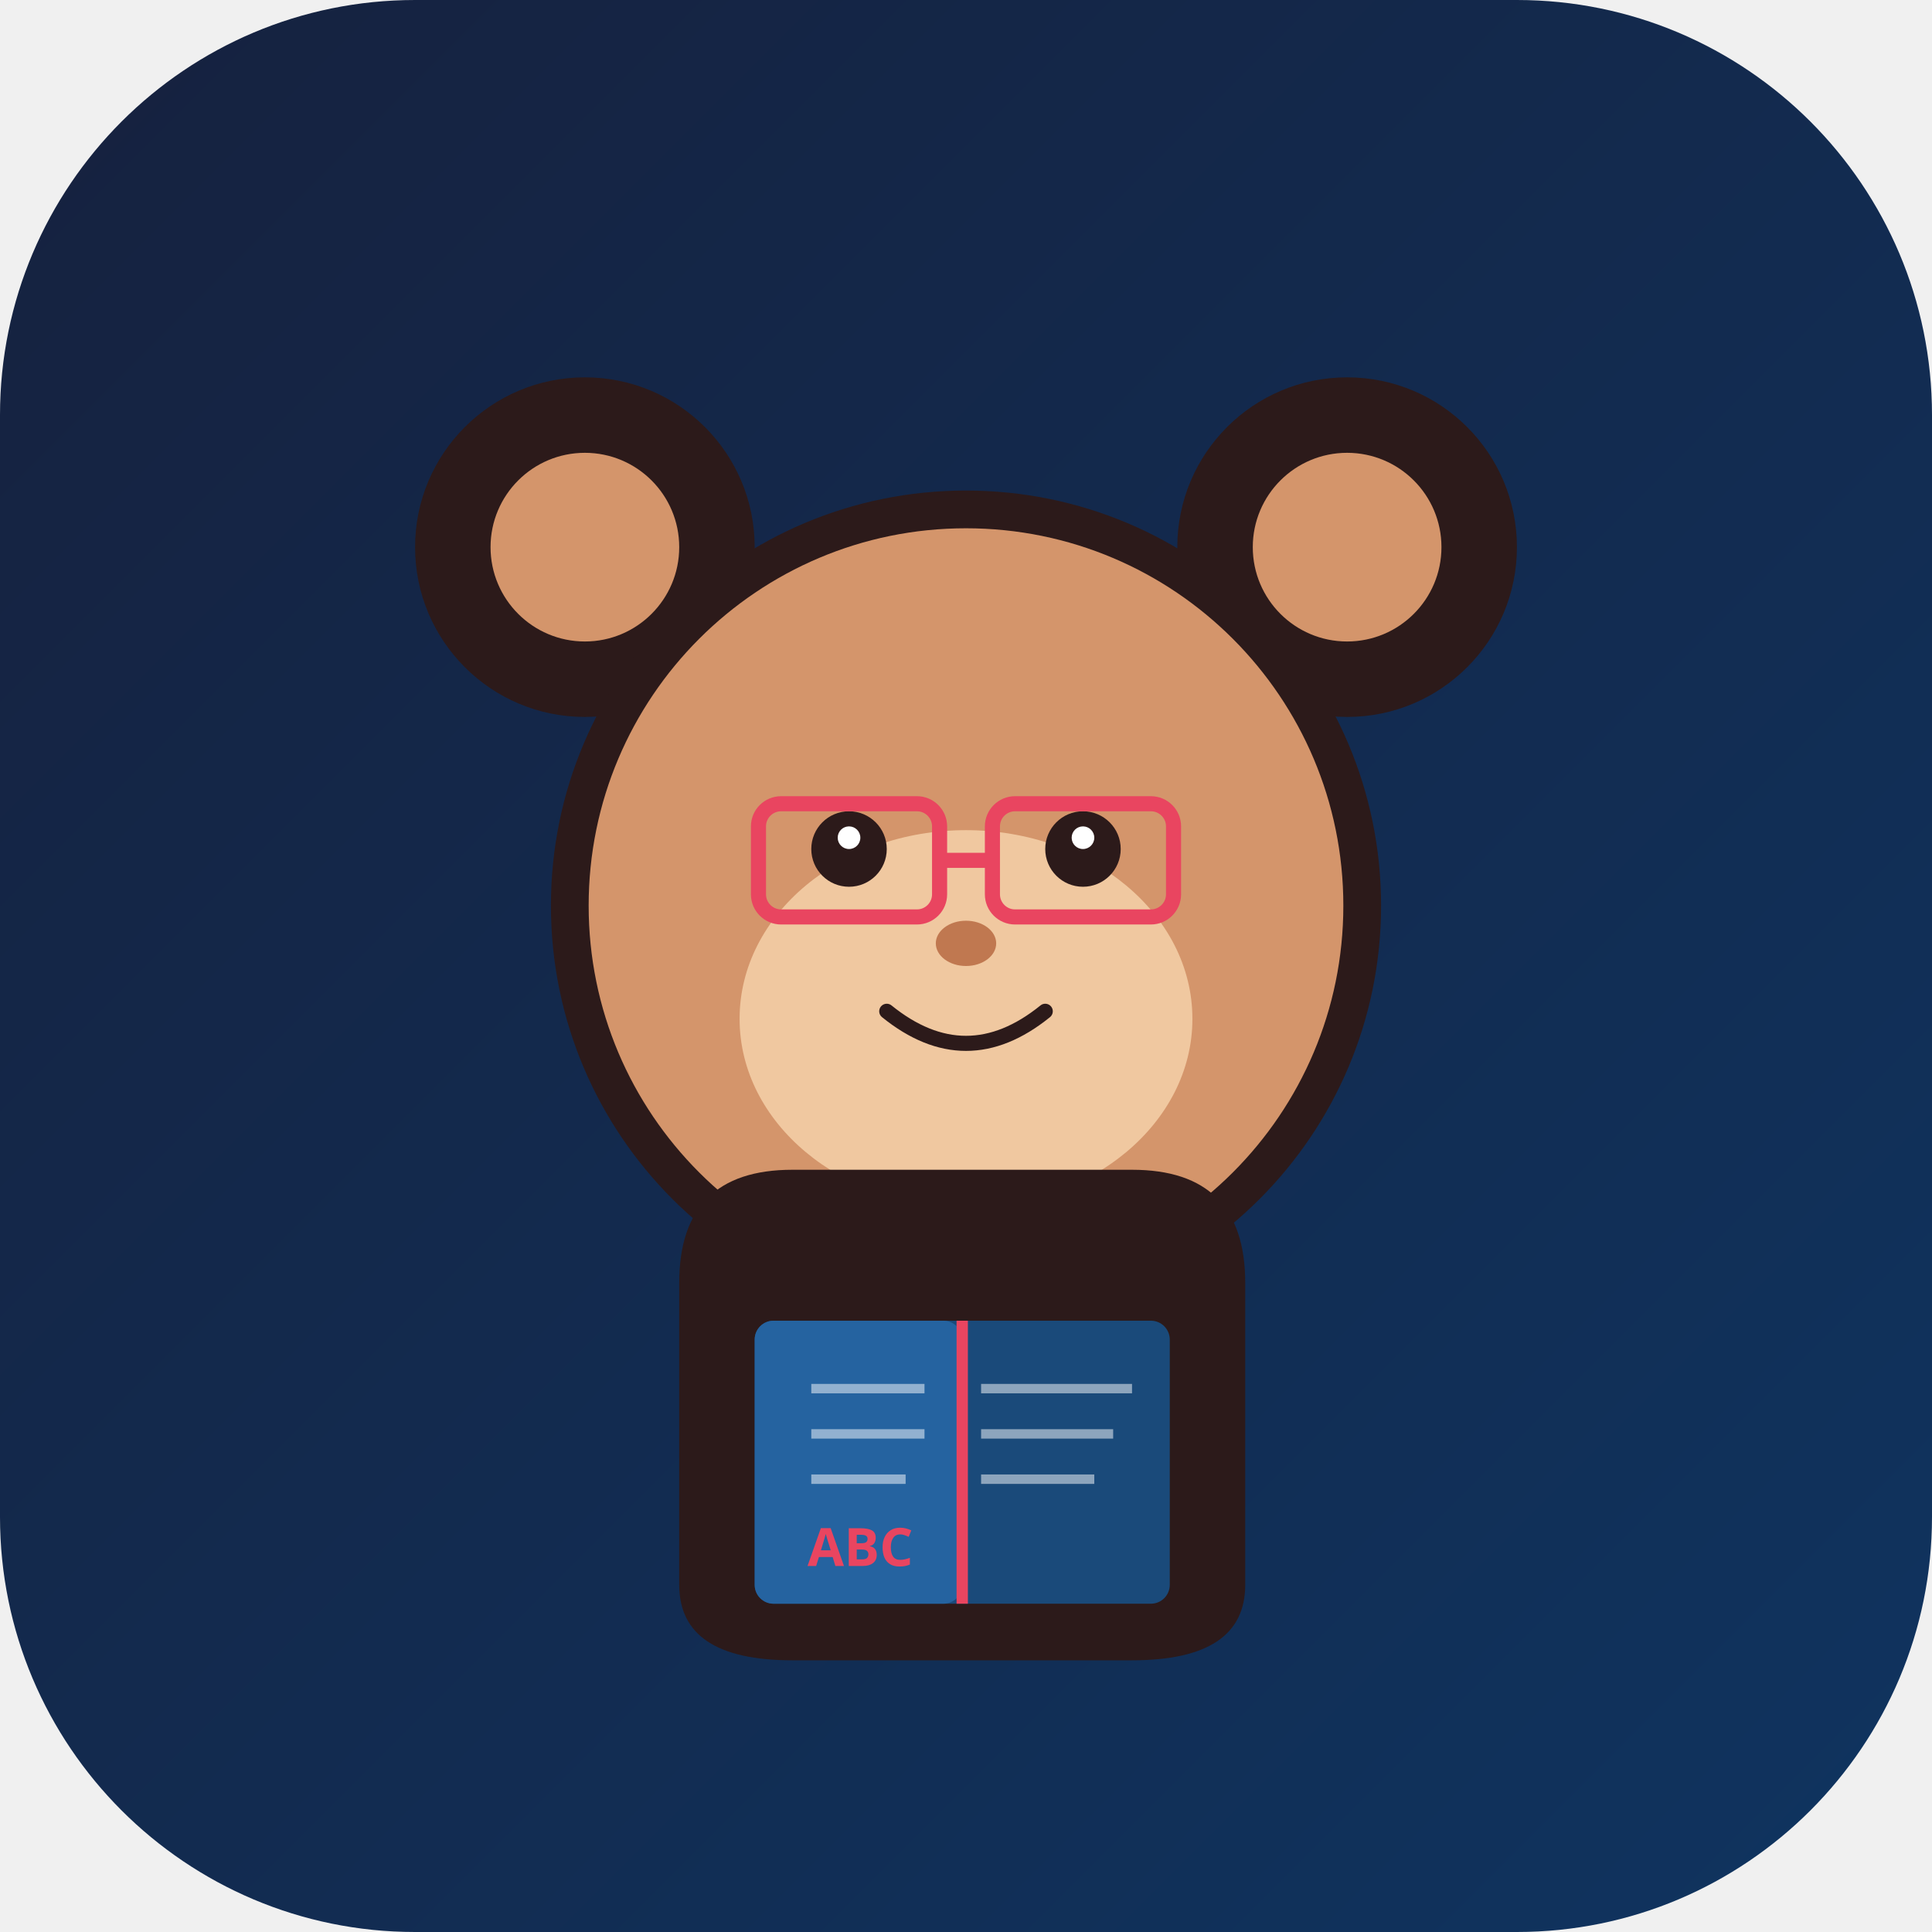
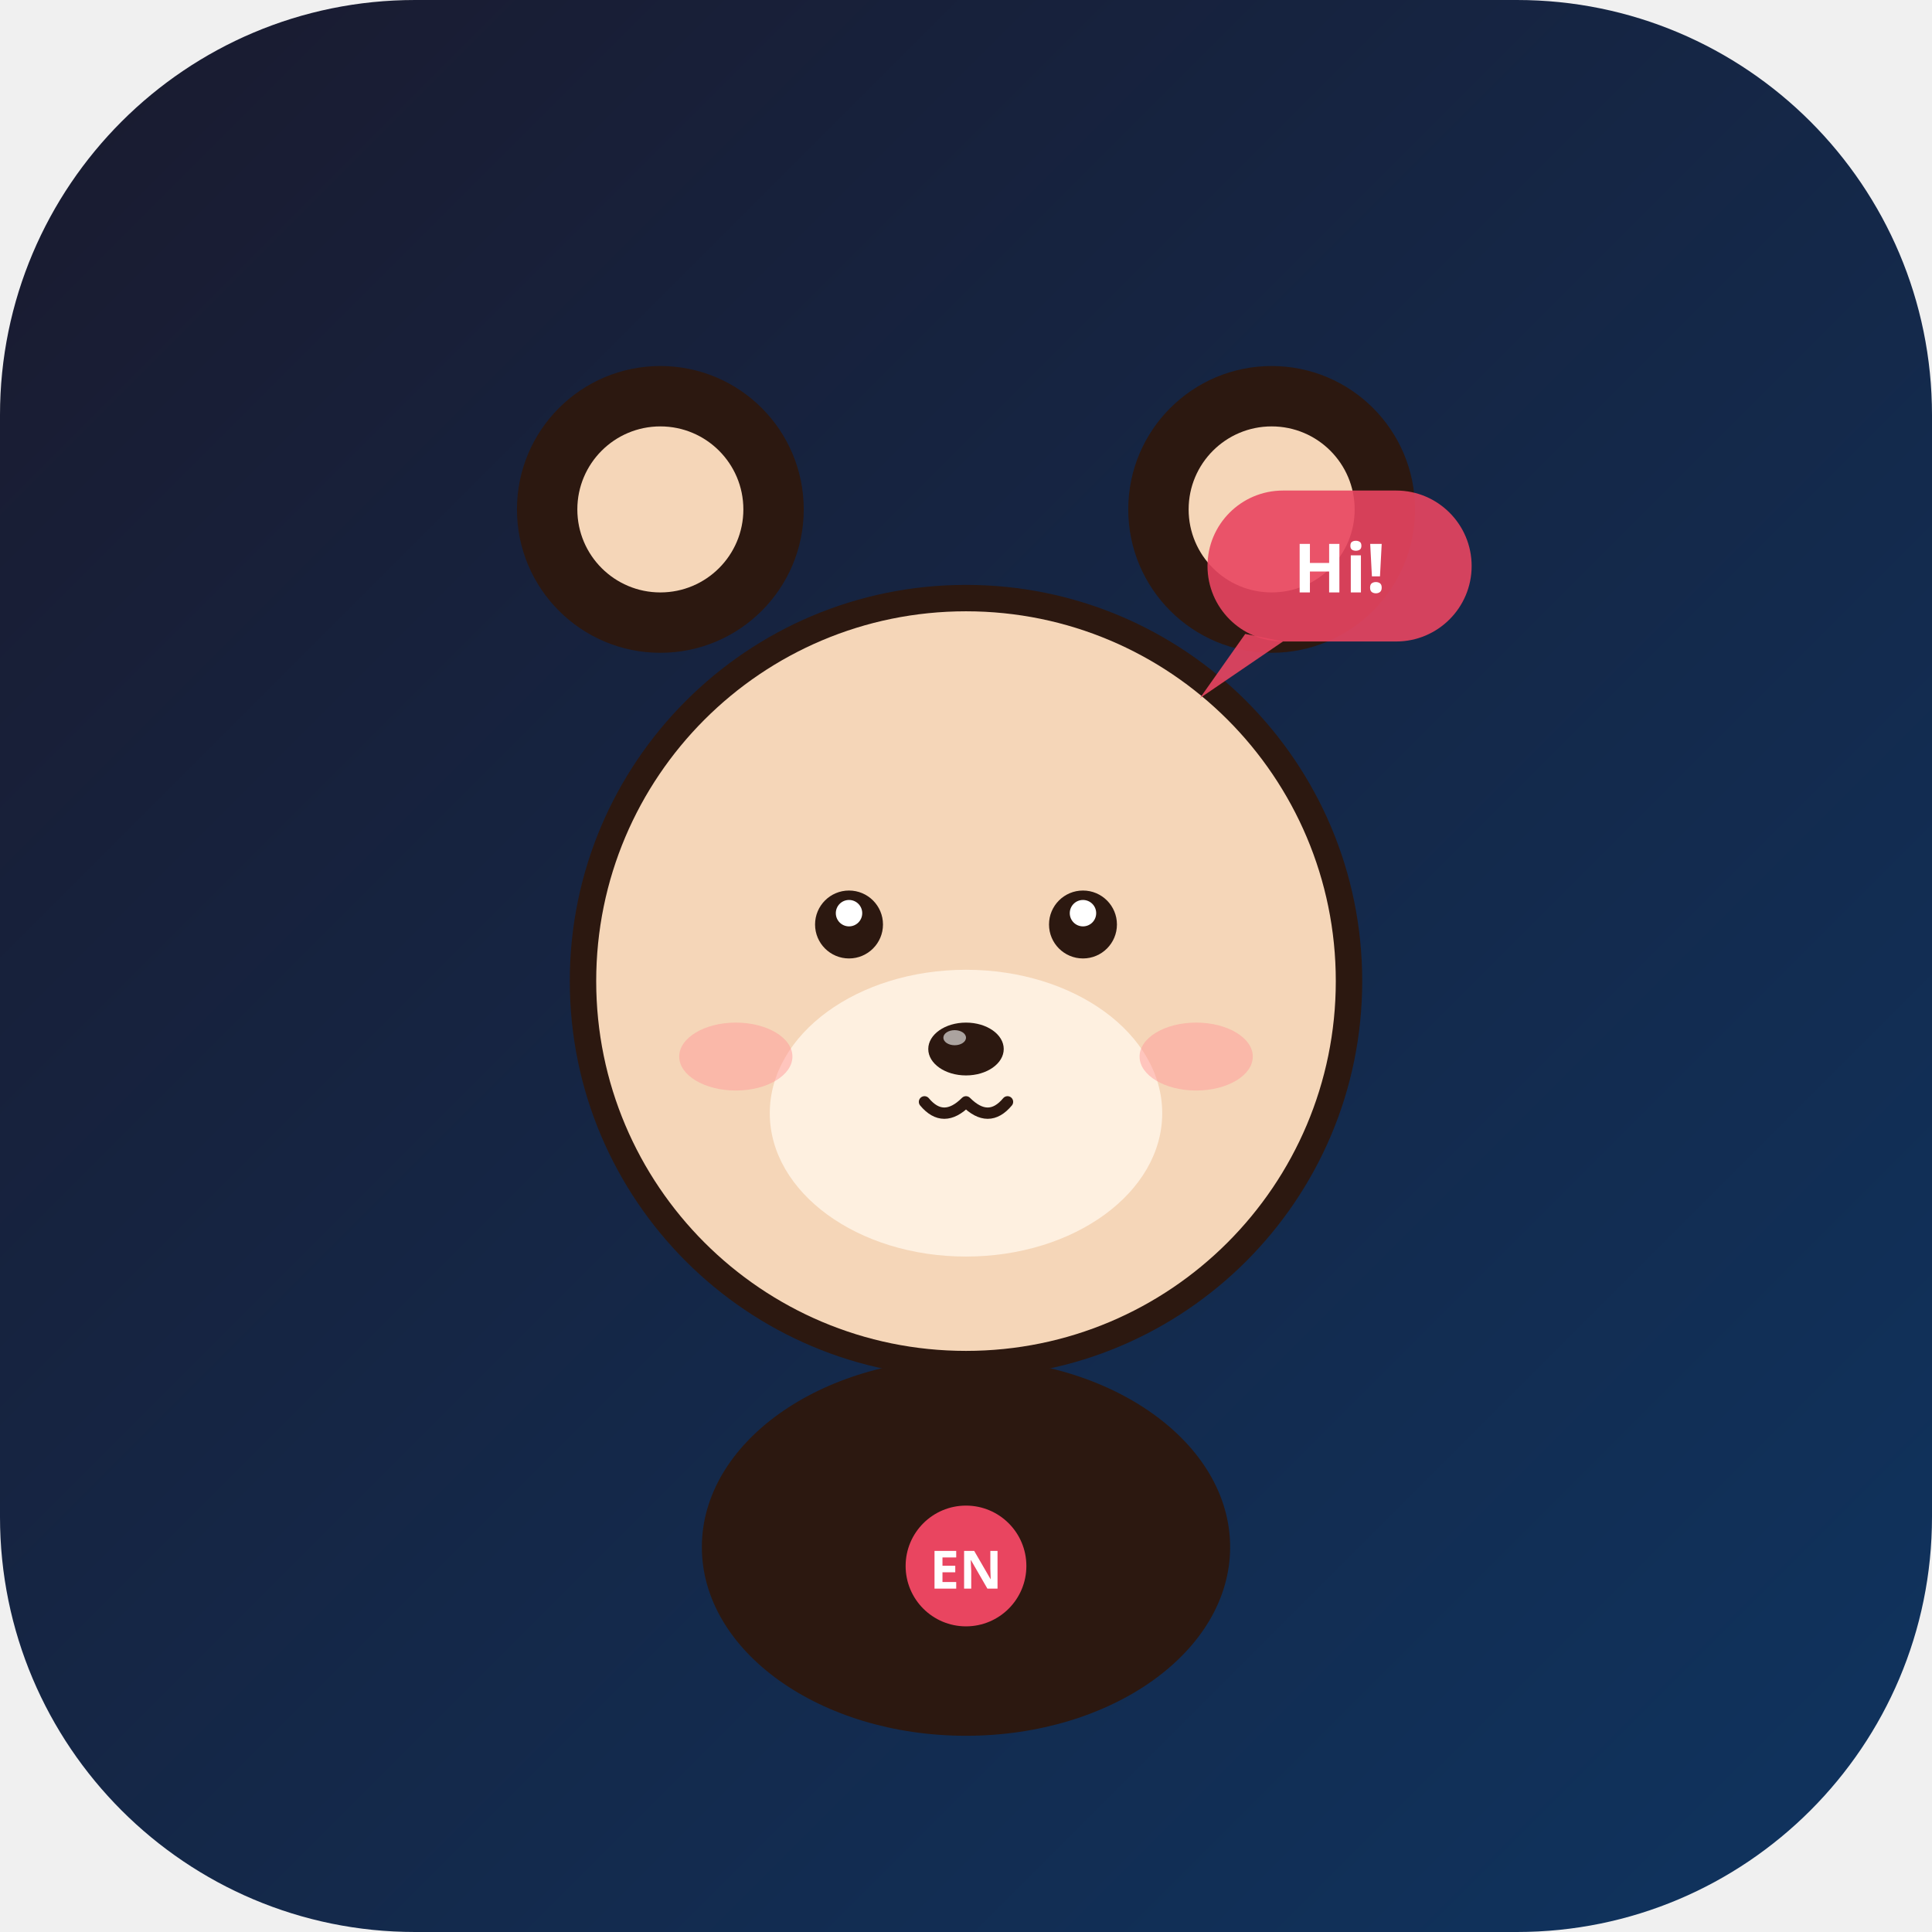
<svg xmlns="http://www.w3.org/2000/svg" viewBox="0 0 512 512">
  <defs>
    <linearGradient id="bg" x1="0" y1="0" x2="1" y2="1">
-       <stop offset="0%" stop-color="#16213e" />
+       <stop offset="0%" stop-color="#1a1a2e" />
      <stop offset="100%" stop-color="#0f3460" />
    </linearGradient>
  </defs>
  <rect width="512" height="512" rx="110" fill="url(#bg)" />
-   <circle cx="155" cy="145" r="45" fill="#2c1a1a" />
-   <circle cx="155" cy="145" r="25" fill="#d4956b" />
-   <circle cx="357" cy="145" r="45" fill="#2c1a1a" />
-   <circle cx="357" cy="145" r="25" fill="#d4956b" />
-   <circle cx="256" cy="240" r="110" fill="#2c1a1a" />
-   <circle cx="256" cy="240" r="100" fill="#d4956b" />
-   <ellipse cx="256" cy="270" rx="60" ry="50" fill="#f0c8a0" />
-   <circle cx="225" cy="225" r="10" fill="#2c1a1a" />
-   <circle cx="225" cy="222" r="3" fill="white" />
-   <circle cx="287" cy="225" r="10" fill="#2c1a1a" />
-   <circle cx="287" cy="222" r="3" fill="white" />
-   <rect x="201" y="213" width="48" height="30" rx="6" fill="none" stroke="#e94560" stroke-width="4" />
-   <rect x="263" y="213" width="48" height="30" rx="6" fill="none" stroke="#e94560" stroke-width="4" />
-   <line x1="249" y1="228" x2="263" y2="228" stroke="#e94560" stroke-width="4" />
-   <ellipse cx="256" cy="250" rx="8" ry="6" fill="#c07850" />
-   <path d="M235 268 Q256 285 277 268" fill="none" stroke="#2c1a1a" stroke-width="4" stroke-linecap="round" />
-   <path d="M180 340 Q180 310 210 310 H300 Q330 310 330 340 V420 Q330 440 300 440 H210 Q180 440 180 420 Z" fill="#2c1a1a" />
-   <rect x="200" y="350" width="110" height="75" rx="5" fill="#1a4a7a" />
-   <rect x="200" y="350" width="55" height="75" rx="5" fill="#2563a0" />
-   <line x1="255" y1="350" x2="255" y2="425" stroke="#e94560" stroke-width="3" />
-   <line x1="215" y1="368" x2="245" y2="368" stroke="white" stroke-width="2.5" opacity="0.5" />
-   <line x1="215" y1="380" x2="245" y2="380" stroke="white" stroke-width="2.5" opacity="0.5" />
-   <line x1="215" y1="392" x2="240" y2="392" stroke="white" stroke-width="2.5" opacity="0.5" />
-   <line x1="260" y1="368" x2="300" y2="368" stroke="white" stroke-width="2.5" opacity="0.5" />
-   <line x1="260" y1="380" x2="295" y2="380" stroke="white" stroke-width="2.5" opacity="0.5" />
-   <line x1="260" y1="392" x2="290" y2="392" stroke="white" stroke-width="2.5" opacity="0.5" />
-   <text x="228" y="415" text-anchor="middle" font-family="system-ui,sans-serif" font-size="14" font-weight="700" fill="#e94560">ABC</text>
+   <circle cx="175" cy="135" r="38" fill="#2c1810" />
+   <circle cx="175" cy="135" r="22" fill="#f5d6b8" />
+   <circle cx="337" cy="135" r="38" fill="#2c1810" />
+   <circle cx="337" cy="135" r="22" fill="#f5d6b8" />
+   <circle cx="256" cy="260" r="105" fill="#2c1810" />
+   <circle cx="256" cy="260" r="98" fill="#f5d6b8" />
+   <ellipse cx="256" cy="295" rx="52" ry="38" fill="#fef0e0" />
+   <circle cx="225" cy="245" r="9" fill="#2c1810" />
+   <circle cx="225" cy="242" r="3.5" fill="white" />
+   <circle cx="287" cy="245" r="9" fill="#2c1810" />
+   <circle cx="287" cy="242" r="3.5" fill="white" />
+   <ellipse cx="256" cy="278" rx="10" ry="7" fill="#2c1810" />
+   <ellipse cx="253" cy="275" rx="3" ry="2" fill="white" opacity="0.6" />
+   <path d="M245 292 Q250 298 256 292 Q262 298 267 292" fill="none" stroke="#2c1810" stroke-width="3" stroke-linecap="round" stroke-linejoin="round" />
+   <ellipse cx="195" cy="280" rx="15" ry="9" fill="#ff9999" opacity="0.5" />
+   <ellipse cx="317" cy="280" rx="15" ry="9" fill="#ff9999" opacity="0.5" />
+   <ellipse cx="256" cy="410" rx="70" ry="50" fill="#2c1810" />
+   <rect x="320" y="130" width="70" height="40" rx="20" fill="#e94560" opacity="0.9" />
+   <text x="355" y="157" text-anchor="middle" font-family="system-ui" font-size="18" font-weight="800" fill="white">Hi!</text>
+   <polygon points="330,168 318,185 340,170" fill="#e94560" opacity="0.9" />
+   <circle cx="256" cy="415" r="16" fill="#e94560" />
+   <text x="256" y="421" text-anchor="middle" font-family="system-ui" font-size="14" font-weight="900" fill="white">EN</text>
</svg>
